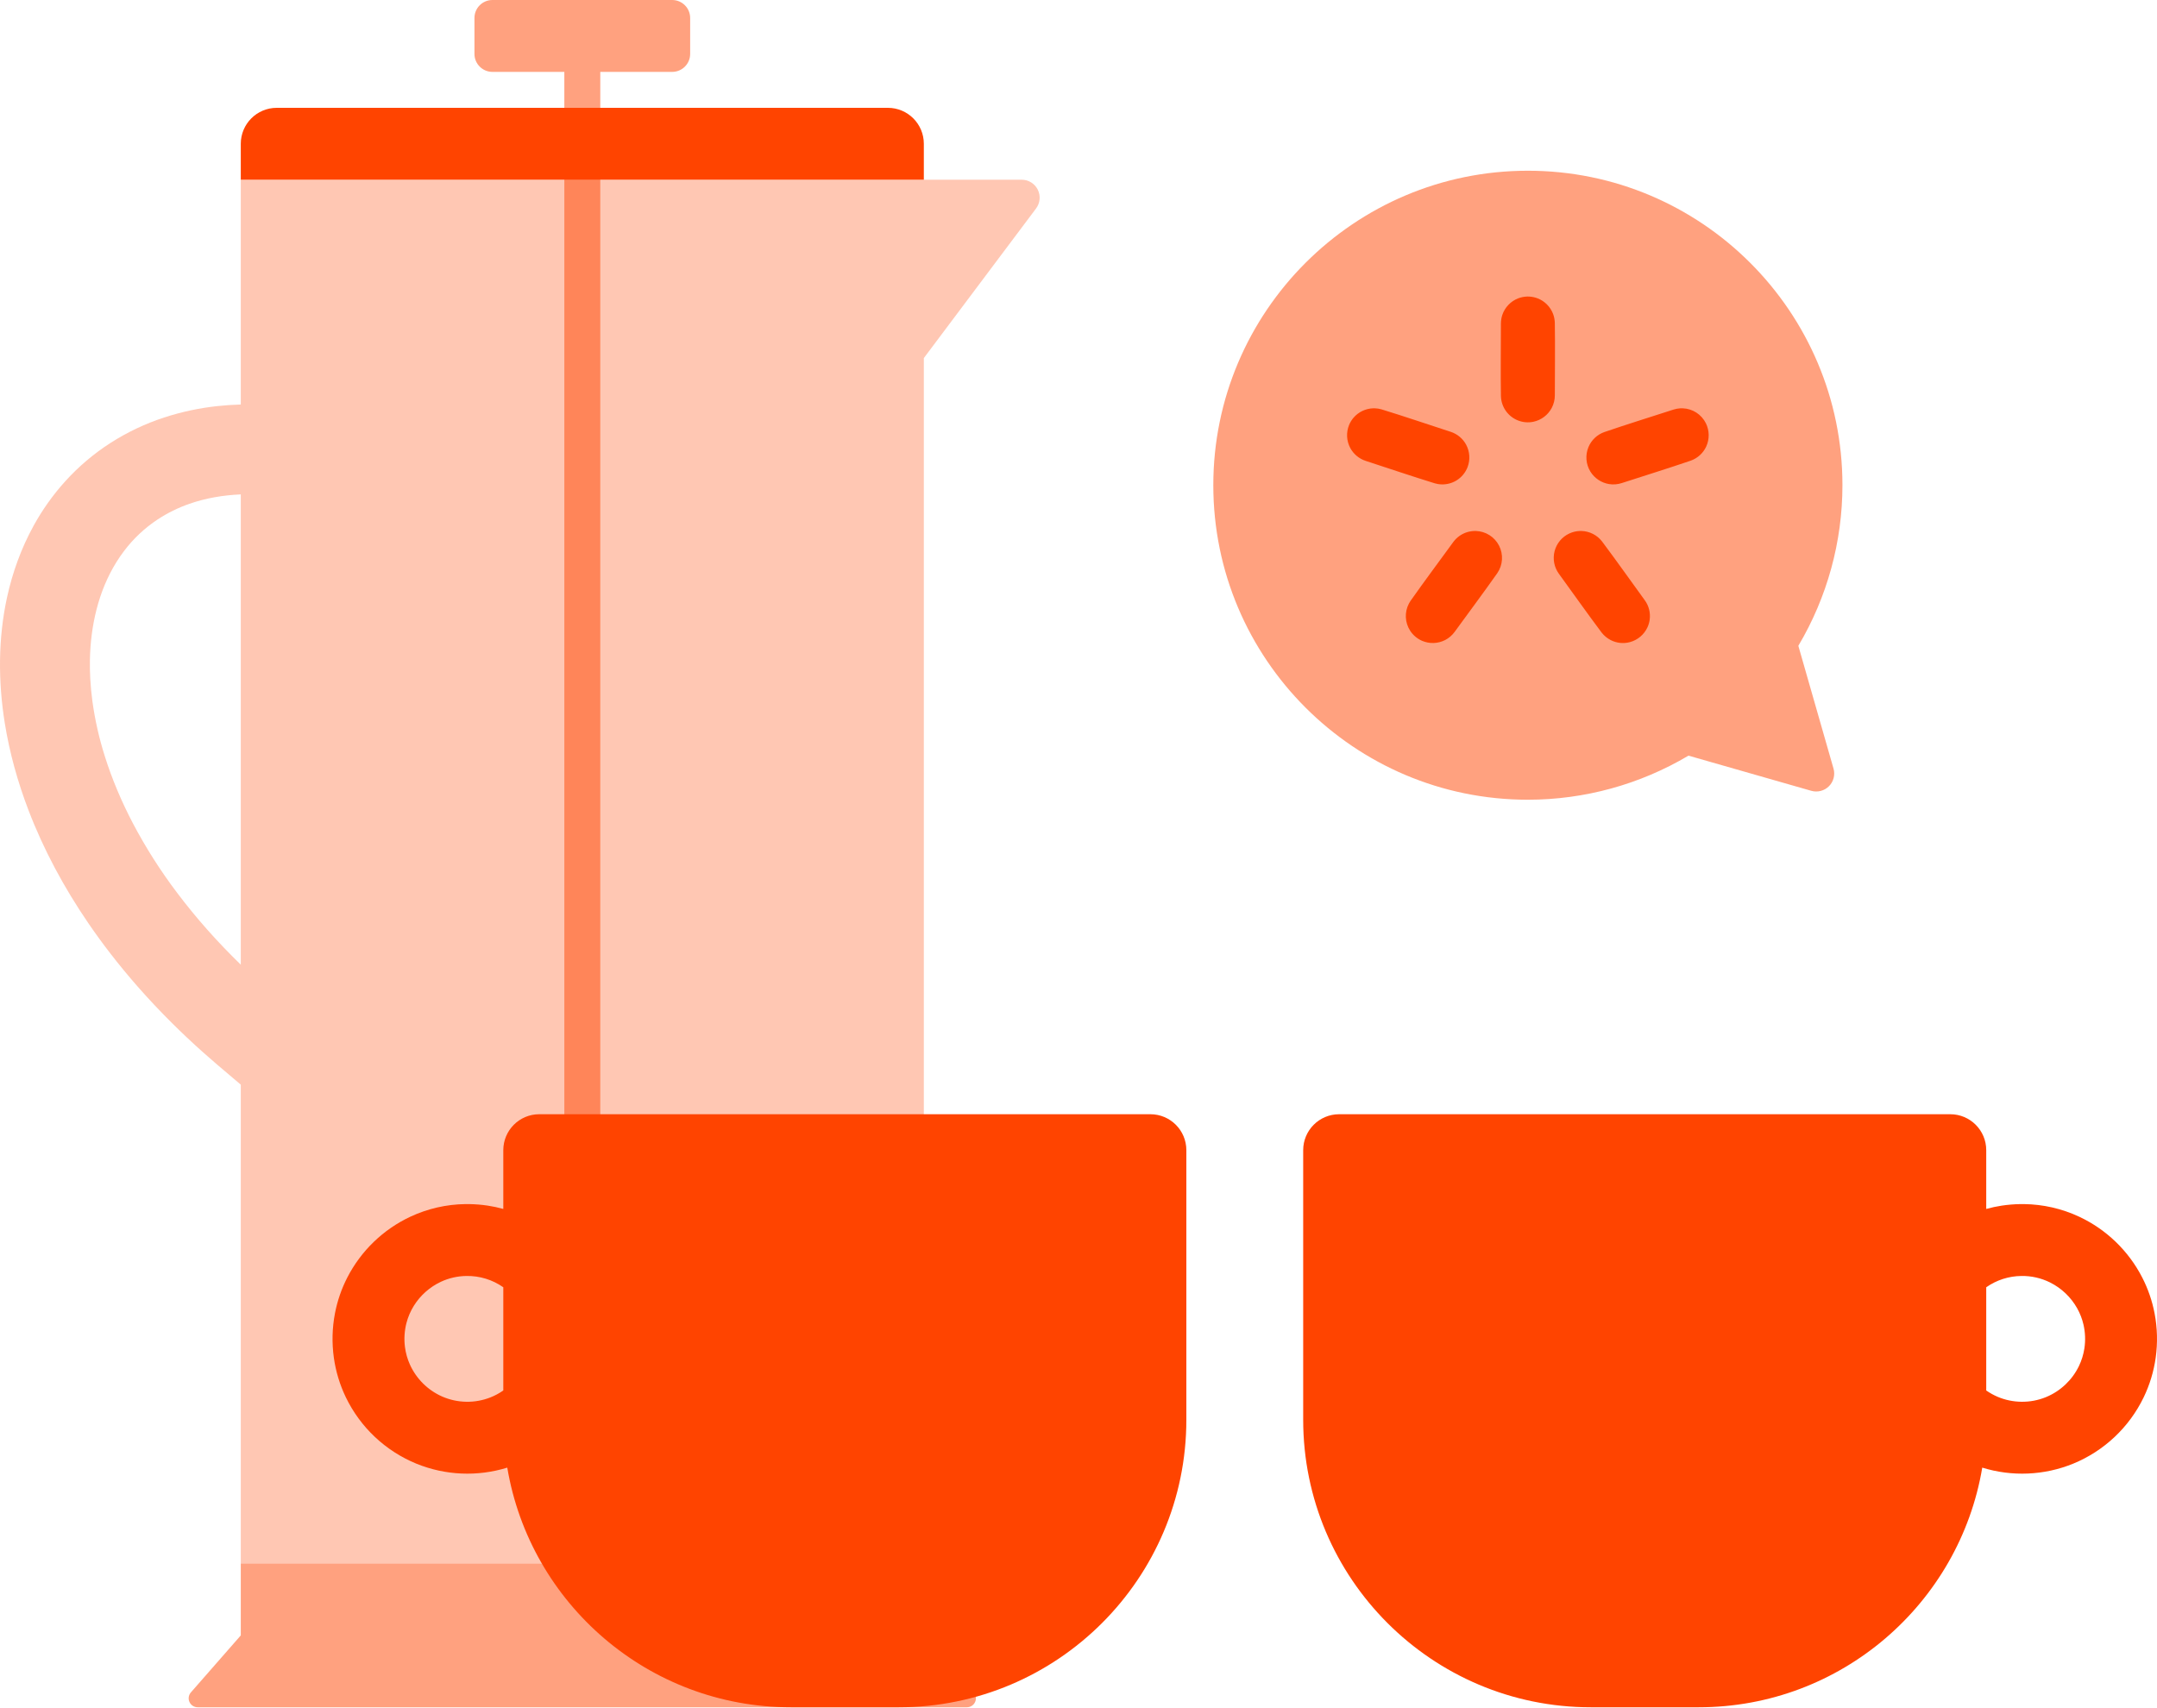
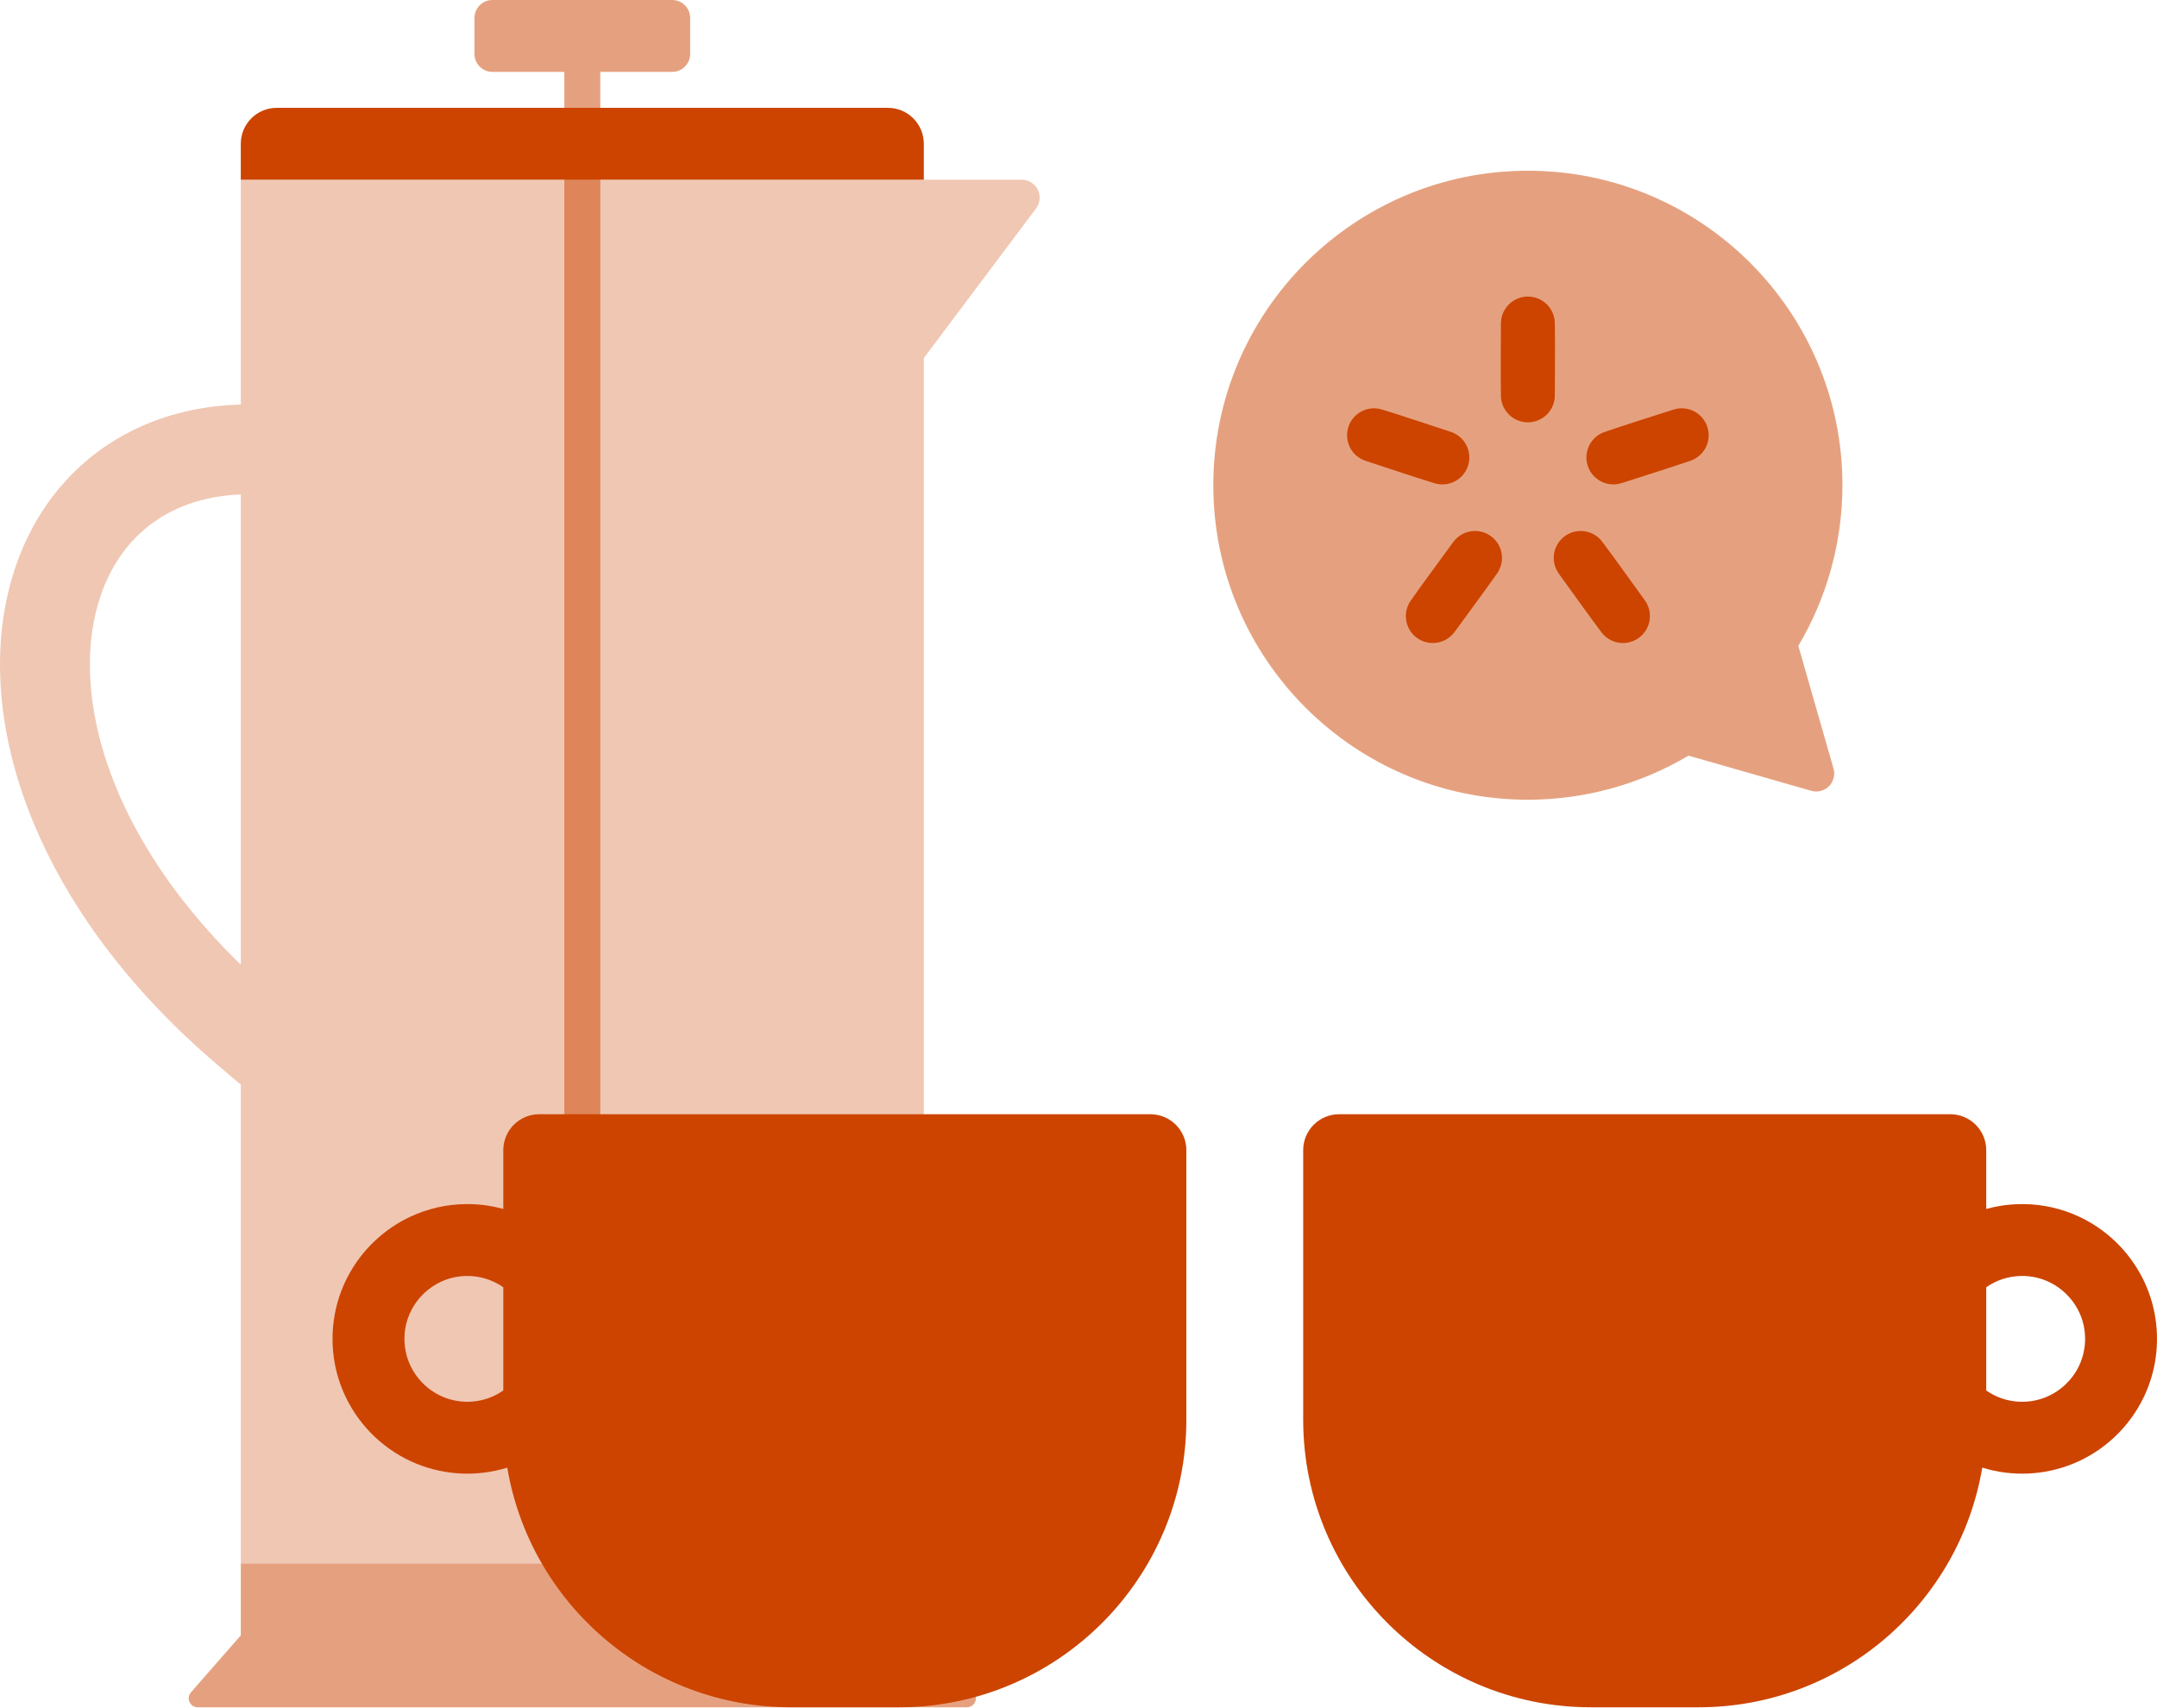
<svg xmlns="http://www.w3.org/2000/svg" viewBox="0 0 240 190" fill-rule="evenodd" clip-rule="evenodd" stroke-linejoin="round" stroke-miterlimit="1.414">
  <path fill="none" d="M0 0h240v190H0z" />
  <clipPath id="a">
    <path d="M0 0h240v190H0z" />
  </clipPath>
-   <g clip-path="url(#a)" fill="#f40">
+   <g clip-path="url(#a)" fill="#c40">
    <path d="M99.678 20h14a2 2 0 0 1 1.6 3.2l-12.487 16.649V174h-76v-53.291l-2.638-2.238c-.543-.467-1.084-.936-1.618-1.414a87.761 87.761 0 0 1-3.425-3.229 82.347 82.347 0 0 1-3.788-4.028 76.794 76.794 0 0 1-3.066-3.72 70.793 70.793 0 0 1-2.458-3.385C7.134 98.788 4.867 94.6 3.176 90.181c-1.201-3.136-2.111-6.389-2.644-9.706-.742-4.623-.75-9.392.247-13.977.604-2.778 1.579-5.478 2.949-7.971a26.203 26.203 0 0 1 3.531-4.966 25.108 25.108 0 0 1 5.032-4.267 26.124 26.124 0 0 1 5.969-2.831 29.144 29.144 0 0 1 5.914-1.268c.87-.096 1.743-.153 2.617-.179V20h72.887zM26.791 55.021l-.035.001c-1.93.088-3.851.406-5.678 1.044a15.99 15.99 0 0 0-3.543 1.746 15.12 15.12 0 0 0-3.738 3.516c-.3.396-.582.807-.845 1.229-2.021 3.251-2.88 7.112-2.948 10.909-.012.702.002 1.405.041 2.106.046.827.126 1.651.236 2.472a36.785 36.785 0 0 0 1.383 6.122c.808 2.572 1.87 5.061 3.119 7.449a56.416 56.416 0 0 0 4.897 7.708c2.151 2.863 4.545 5.539 7.111 8.034V55.021z" fill-opacity=".3" />
    <path d="M26.791 16c0-2.208 1.792-4 4-4h68c2.208 0 4 1.792 4 4v4h-76v-4z" />
    <path d="M62.791 174V8h-8a2 2 0 0 1-2-2V2a2 2 0 0 1 2-2h20a2 2 0 0 1 2 2v4a2 2 0 0 1-2 2h-8v166h36v8l5.549 6.341a1.002 1.002 0 0 1-.753 1.659H21.995a.999.999 0 0 1-.753-1.659L26.791 182v-8h36z" fill-opacity=".5" />
    <path d="M217 124c2.208 0 4 1.792 4 4v6.541a14.774 14.774 0 0 1 1.717-.368 15.876 15.876 0 0 1 2.089-.172h.388a14.9 14.9 0 0 1 6.142 1.401 15.077 15.077 0 0 1 7.022 6.772 14.863 14.863 0 0 1 1.373 3.988c.312 1.623.353 3.298.123 4.935a14.913 14.913 0 0 1-1.334 4.404 15.064 15.064 0 0 1-7.852 7.39 15.03 15.03 0 0 1-10.111.438C218.017 178.458 204.846 190 189 190h-12c-17.661 0-32-14.339-32-32v-30c0-2.208 1.792-4 4-4h68zm4 30.743c.401.28.831.519 1.281.71.83.351 1.726.535 2.626.546a6.985 6.985 0 0 0 2.732-.513 7.045 7.045 0 0 0 2.187-1.42 7.048 7.048 0 0 0 1.487-2.039 6.925 6.925 0 0 0 .606-1.955 7.092 7.092 0 0 0-.098-2.657 6.914 6.914 0 0 0-.702-1.816 7.106 7.106 0 0 0-3.017-2.876 6.914 6.914 0 0 0-3.194-.722 6.922 6.922 0 0 0-3.908 1.257v11.485zM56 134.541V128c0-2.208 1.792-4 4-4h68c2.208 0 4 1.792 4 4v30c0 17.661-14.339 32-32 32H88c-15.846 0-29.017-11.542-31.557-26.671a15.03 15.03 0 0 1-10.111-.438 15.064 15.064 0 0 1-7.852-7.39 14.913 14.913 0 0 1-1.334-4.404 15.084 15.084 0 0 1 .123-4.935 14.863 14.863 0 0 1 1.373-3.988 15.089 15.089 0 0 1 7.022-6.772 14.9 14.9 0 0 1 6.142-1.401h.388c.7.014 1.397.066 2.089.172.579.089 1.153.211 1.717.368zm0 8.717a6.925 6.925 0 0 0-4.092-1.257 6.893 6.893 0 0 0-2.858.649 7.1 7.1 0 0 0-2.997 2.659 6.93 6.93 0 0 0-.833 1.939 7.094 7.094 0 0 0-.163 2.652 6.88 6.88 0 0 0 .558 1.973 7.074 7.074 0 0 0 3.59 3.547 7.016 7.016 0 0 0 5.356.097c.508-.2.992-.461 1.439-.775v-11.484z" />
    <g>
      <path d="M205 54c0-19.317-15.683-35-35-35s-35 15.683-35 35 15.683 35 35 35a35.003 35.003 0 0 0 17.87-4.906l13.664 3.913a2 2 0 0 0 2.473-2.473l-3.913-13.664A35.003 35.003 0 0 0 205 54z" fill-opacity=".5" />
      <path d="M175.975 59.092a3.005 3.005 0 0 1 2.277 1.164c1.617 2.158 3.17 4.362 4.755 6.543a2.993 2.993 0 0 1 .546 2.167 3.02 3.02 0 0 1-.244.843 3.023 3.023 0 0 1-1.954 1.651 2.986 2.986 0 0 1-2.141-.227 3.028 3.028 0 0 1-1.008-.837c-1.617-2.157-3.171-4.361-4.755-6.542a2.998 2.998 0 0 1 1.156-4.481 2.98 2.98 0 0 1 1.192-.282c.088-.001.087-.001.176.001zm-11.774-.001a3 3 0 0 1 2.399 4.691c-1.553 2.204-3.168 4.363-4.753 6.544a3.028 3.028 0 0 1-1.061.907 3.023 3.023 0 0 1-2.557.083 3.031 3.031 0 0 1-1.326-1.121 3.004 3.004 0 0 1-.142-3.022c.055-.104.116-.204.181-.302 1.553-2.204 3.168-4.363 4.753-6.544a3.02 3.02 0 0 1 1.551-1.106 3.173 3.173 0 0 1 .955-.13zm-11.234-13.652c.127.006.253.015.379.035.125.02.248.049.371.083 2.579.793 5.133 1.666 7.699 2.5a3.01 3.01 0 0 1 1.713 1.428 3.02 3.02 0 0 1 .166 2.487 3.015 3.015 0 0 1-1.256 1.507 3.021 3.021 0 0 1-2.014.395 3.632 3.632 0 0 1-.372-.083c-2.579-.793-5.133-1.666-7.699-2.5a3.011 3.011 0 0 1-1.713-1.428 3.024 3.024 0 0 1-.131-2.576c.122-.293.29-.566.497-.807a3.015 3.015 0 0 1 2.169-1.04c.095-.002.095-.002.191-.001zm34.257.001a2.996 2.996 0 0 1 2.587 1.674 3.02 3.02 0 0 1 .033 2.579 3.009 3.009 0 0 1-1.708 1.567c-2.553.874-5.132 1.669-7.698 2.503a3.014 3.014 0 0 1-1.411.108 3.023 3.023 0 0 1-2.071-1.388 3.01 3.01 0 0 1-.209-2.741 2.994 2.994 0 0 1 1.746-1.654c2.553-.875 5.133-1.67 7.699-2.503.122-.038.243-.071.369-.095.125-.024.25-.037.377-.047.096-.004.19-.005.286-.003zm-17.078-12.436c.325.021.642.083.946.202a3.02 3.02 0 0 1 1.72 1.748c.113.306.171.624.186.949.044 2.699.002 5.398.002 8.097a3.016 3.016 0 0 1-.347 1.401 3.024 3.024 0 0 1-2.026 1.533 2.99 2.99 0 0 1-1.719-.14 3 3 0 0 1-1.906-2.697C166.958 41.398 167 38.699 167 36c.005-.326.052-.645.156-.955a3.022 3.022 0 0 1 1.752-1.839 3.131 3.131 0 0 1 1.043-.206c.098 0 .098 0 .195.004z" />
    </g>
  </g>
</svg>
